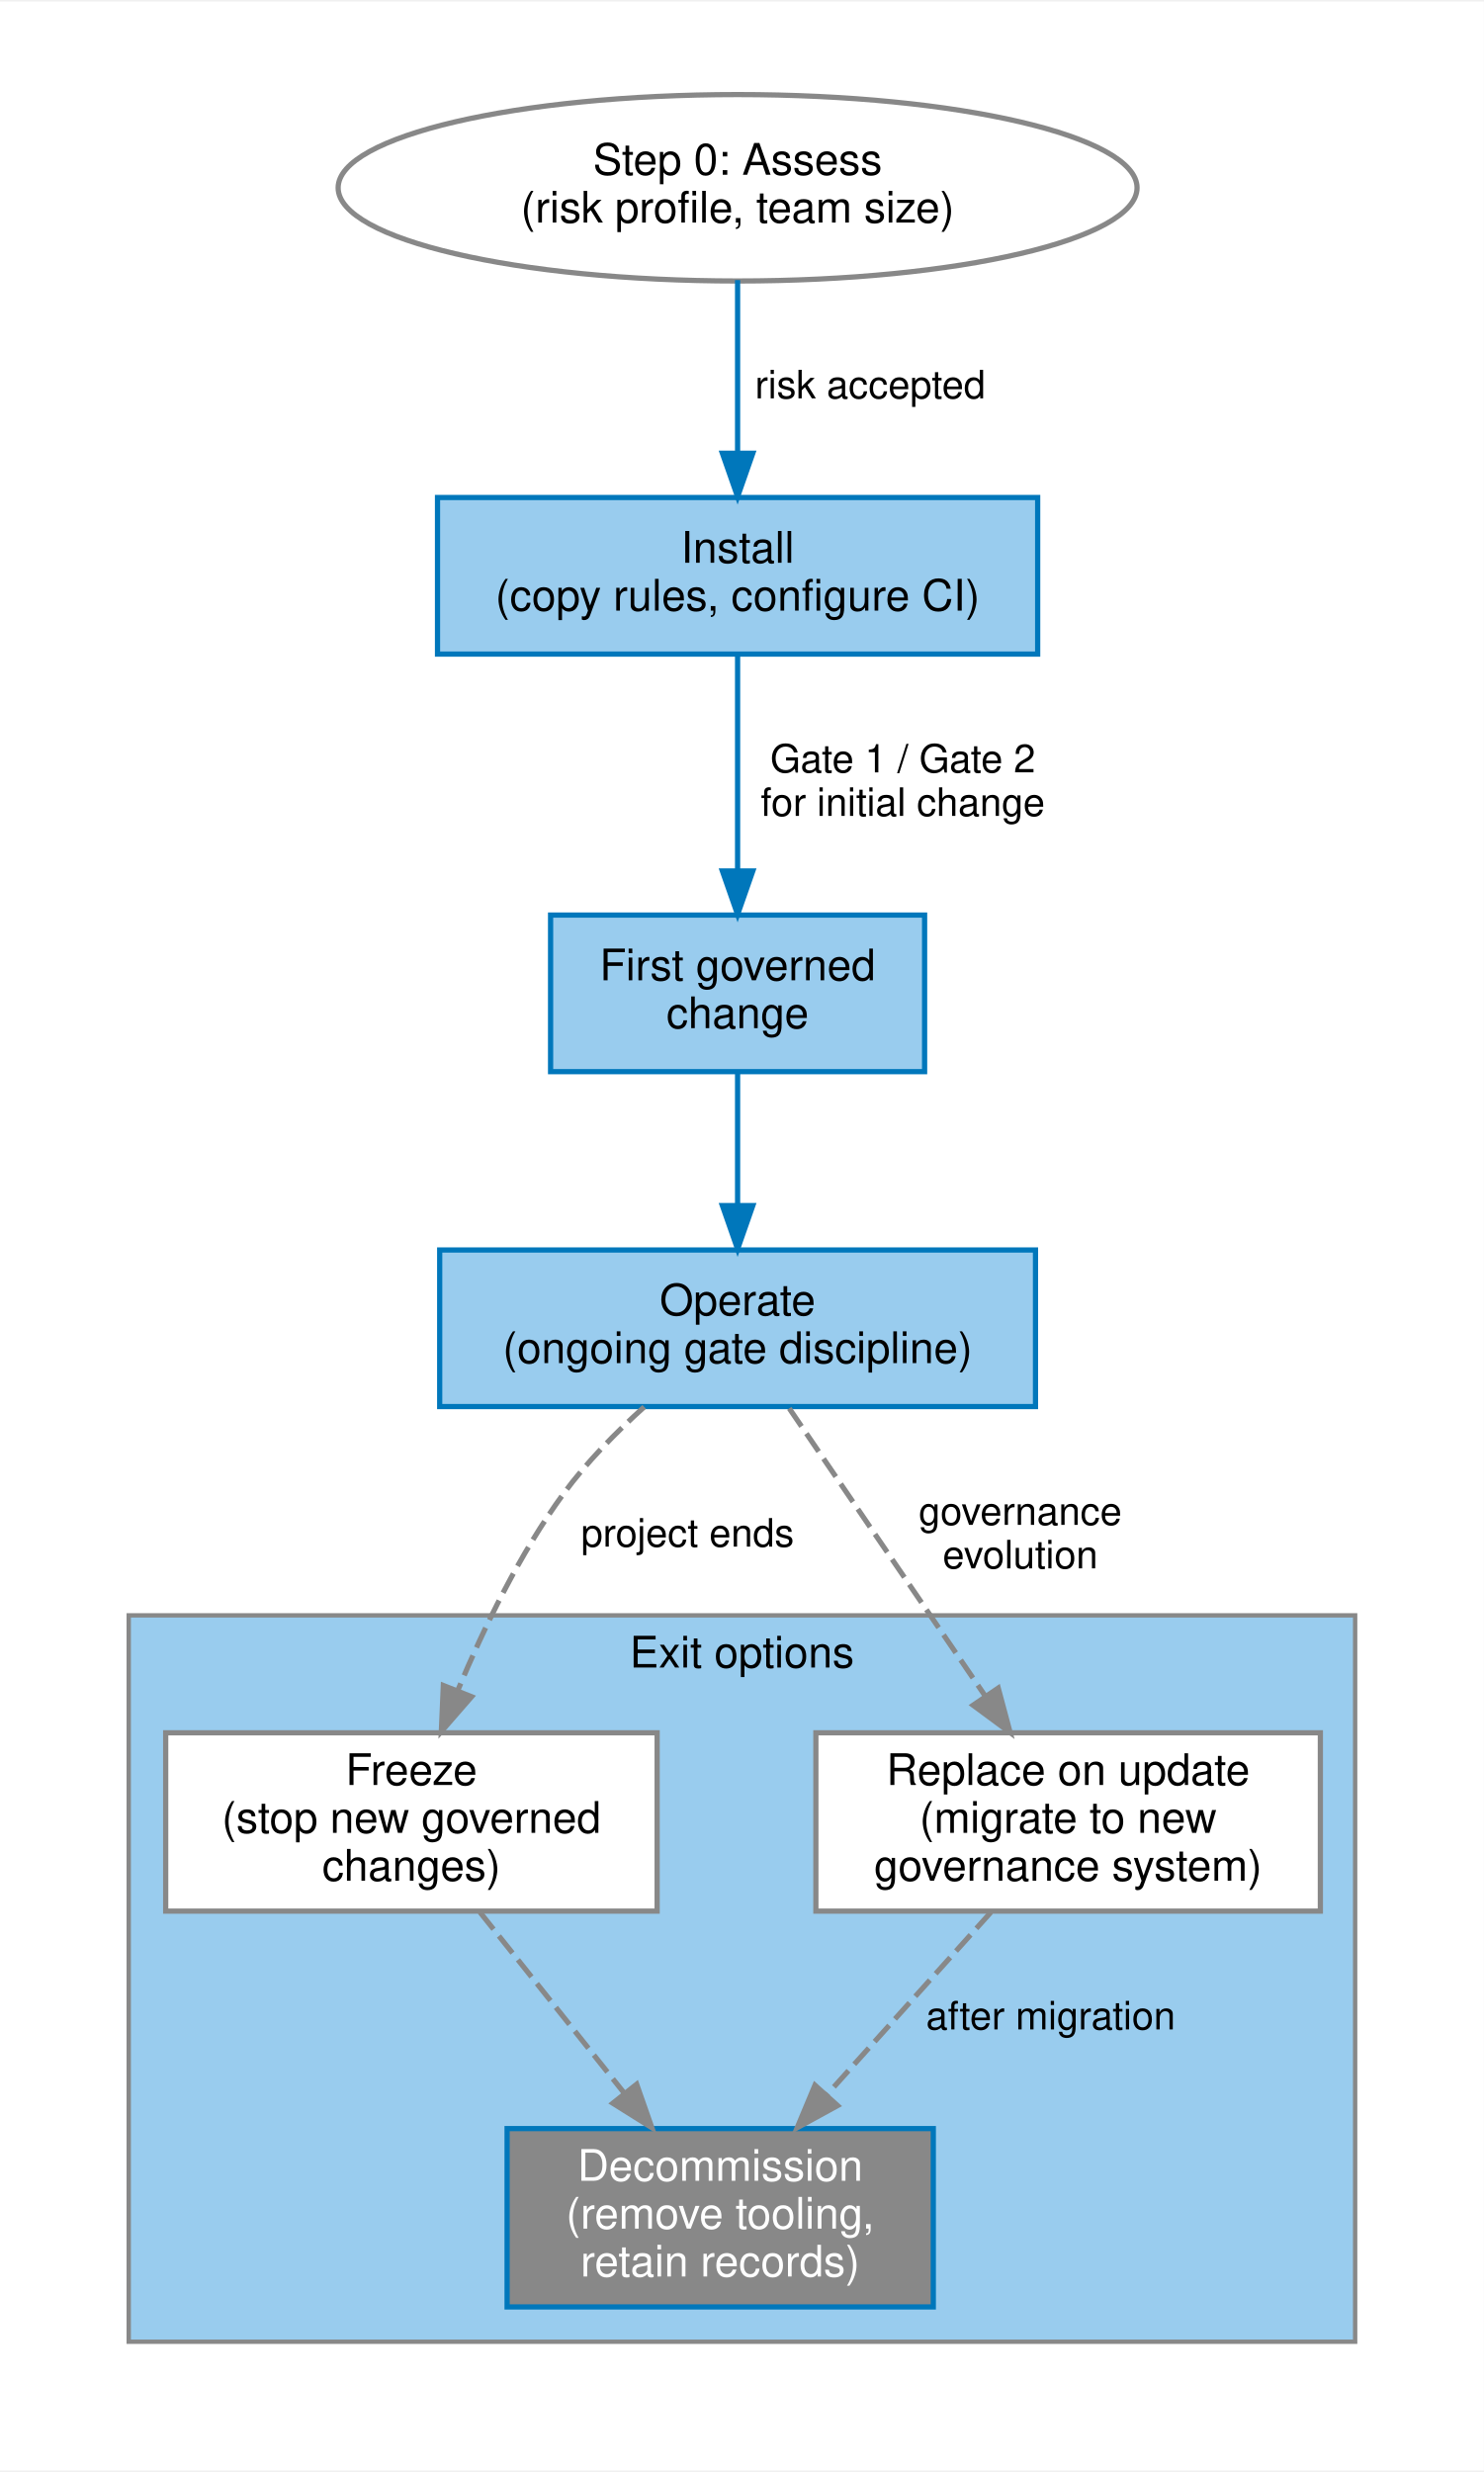
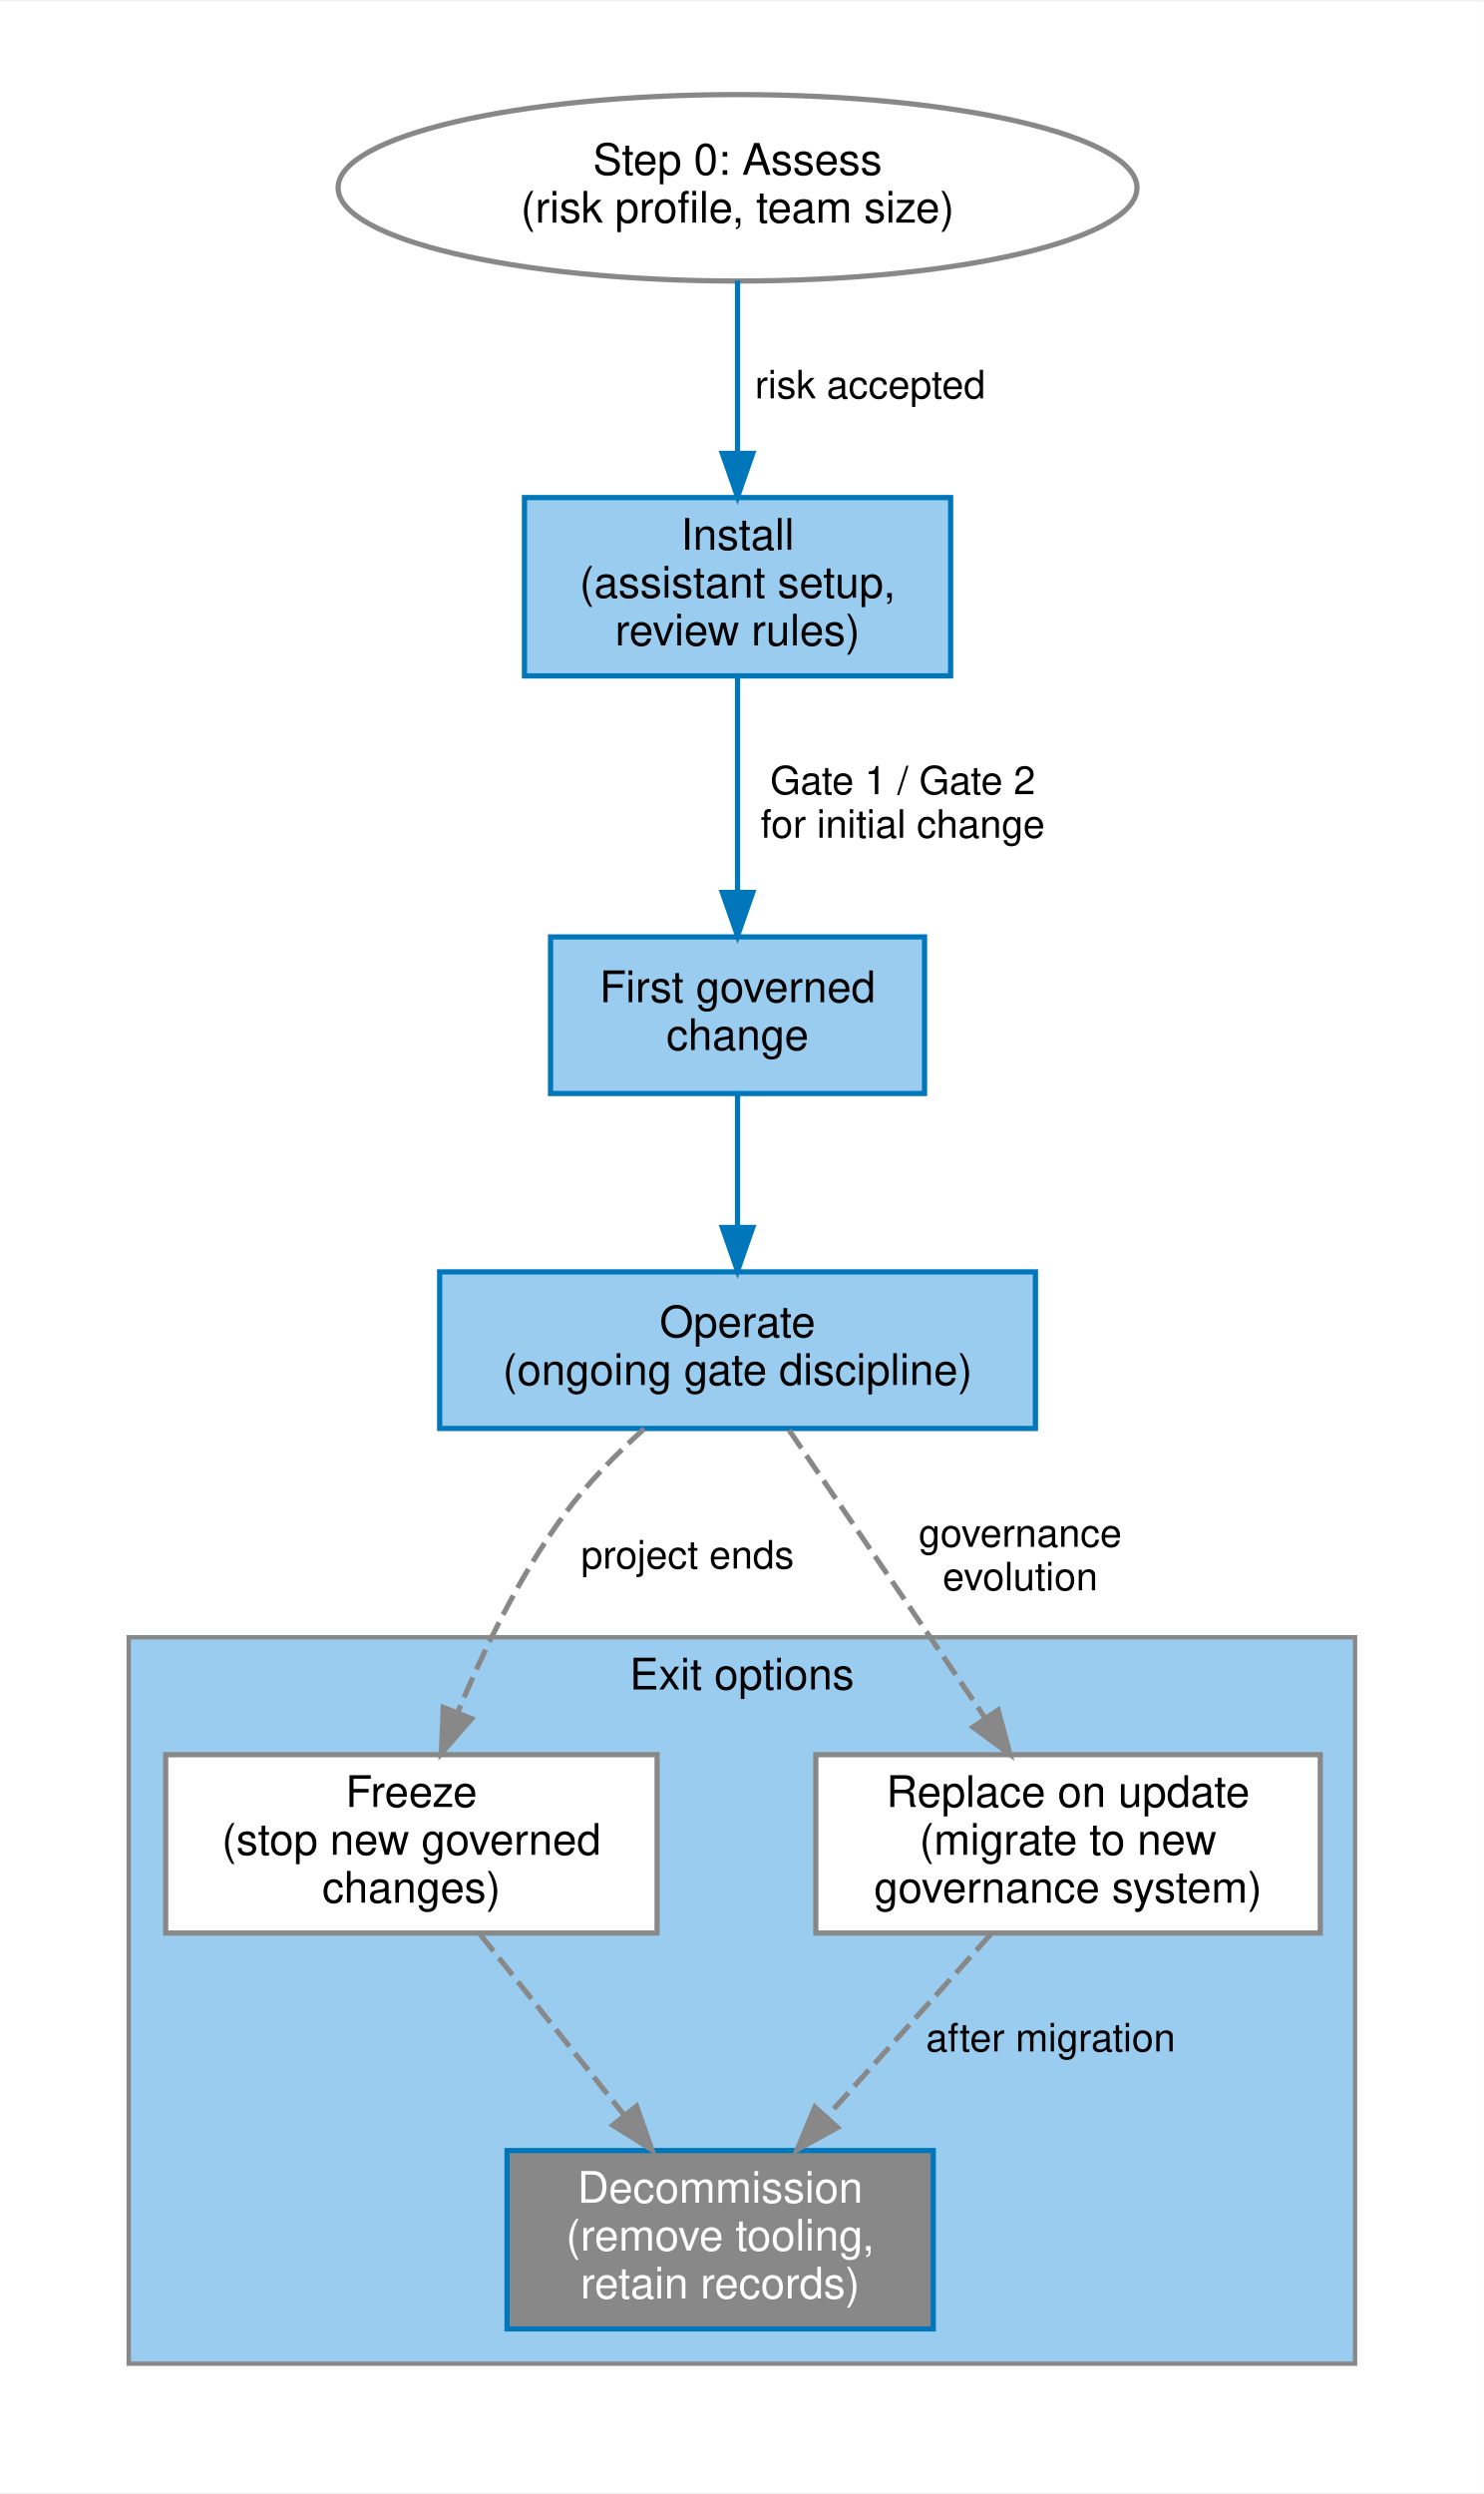
- <svg xmlns="http://www.w3.org/2000/svg" width="341pt" height="568pt" viewBox="0.00 0.00 341.20 567.63">
-   <g id="graph0" class="graph" transform="scale(1 1) rotate(0) translate(21.6 546.03)">
-     <polygon fill="white" stroke="transparent" points="-21.6,21.6 -21.6,-546.03 319.6,-546.03 319.6,21.6 -21.6,21.6" />
+ <svg xmlns="http://www.w3.org/2000/svg" width="341pt" height="573pt" viewBox="0.00 0.00 341.20 572.63">
+   <g id="graph0" class="graph" transform="scale(1 1) rotate(0) translate(21.6 551.03)">
+     <polygon fill="white" stroke="transparent" points="-21.6,21.6 -21.6,-551.03 319.6,-551.03 319.6,21.6 -21.6,21.6" />
    <g id="clust1" class="cluster">
      <polygon fill="#99ccee" stroke="#888888" points="8,-8 8,-175 290,-175 290,-8 8,-8" />
      <text text-anchor="middle" x="149" y="-163" font-family="Helvetica,sans-Serif" font-size="10.00">Exit options</text>
    </g>
    <g id="node1" class="node">
-       <ellipse fill="white" stroke="#888888" stroke-width="1.2" cx="148" cy="-503.21" rx="91.85" ry="21.43" />
-       <text text-anchor="middle" x="148" y="-506.21" font-family="Helvetica,sans-Serif" font-size="10.00">Step 0: Assess</text>
-       <text text-anchor="middle" x="148" y="-495.21" font-family="Helvetica,sans-Serif" font-size="10.00">(risk profile, team size)</text>
+       <ellipse fill="white" stroke="#888888" stroke-width="1.2" cx="148" cy="-508.21" rx="91.85" ry="21.43" />
+       <text text-anchor="middle" x="148" y="-511.21" font-family="Helvetica,sans-Serif" font-size="10.00">Step 0: Assess</text>
+       <text text-anchor="middle" x="148" y="-500.21" font-family="Helvetica,sans-Serif" font-size="10.00">(risk profile, team size)</text>
    </g>
    <g id="node2" class="node">
-       <polygon fill="#99ccee" stroke="#0077bb" stroke-width="1.2" points="217,-432 79,-432 79,-396 217,-396 217,-432" />
-       <text text-anchor="middle" x="148" y="-417" font-family="Helvetica,sans-Serif" font-size="10.00">Install</text>
-       <text text-anchor="middle" x="148" y="-406" font-family="Helvetica,sans-Serif" font-size="10.00">(copy rules, configure CI)</text>
+       <polygon fill="#99ccee" stroke="#0077bb" stroke-width="1.2" points="197,-437 99,-437 99,-396 197,-396 197,-437" />
+       <text text-anchor="middle" x="148" y="-425" font-family="Helvetica,sans-Serif" font-size="10.00">Install</text>
+       <text text-anchor="middle" x="148" y="-414" font-family="Helvetica,sans-Serif" font-size="10.00">(assistant setup,</text>
+       <text text-anchor="middle" x="148" y="-403" font-family="Helvetica,sans-Serif" font-size="10.00">review rules)</text>
    </g>
    <g id="edge1" class="edge">
-       <path fill="none" stroke="#0077bb" stroke-width="1.2" d="M148,-481.99C148,-470.19 148,-455.16 148,-442.32" />
-       <polygon fill="#0077bb" stroke="#0077bb" stroke-width="1.2" points="151.5,-442.18 148,-432.18 144.5,-442.18 151.5,-442.18" />
-       <text text-anchor="middle" x="178.5" y="-454.8" font-family="Helvetica,sans-Serif" font-size="9.00">risk accepted</text>
+       <path fill="none" stroke="#0077bb" stroke-width="1.2" d="M148,-486.86C148,-475.22 148,-460.42 148,-447.48" />
+       <polygon fill="#0077bb" stroke="#0077bb" stroke-width="1.2" points="151.5,-447.16 148,-437.16 144.5,-447.16 151.5,-447.16" />
+       <text text-anchor="middle" x="178.5" y="-459.8" font-family="Helvetica,sans-Serif" font-size="9.00">risk accepted</text>
    </g>
    <g id="node3" class="node">
      <polygon fill="#99ccee" stroke="#0077bb" stroke-width="1.2" points="191,-336 105,-336 105,-300 191,-300 191,-336" />
      <text text-anchor="middle" x="148" y="-321" font-family="Helvetica,sans-Serif" font-size="10.00">First governed</text>
      <text text-anchor="middle" x="148" y="-310" font-family="Helvetica,sans-Serif" font-size="10.00">change</text>
    </g>
    <g id="edge2" class="edge">
-       <path fill="none" stroke="#0077bb" stroke-width="1.2" d="M148,-395.76C148,-381.98 148,-362.4 148,-346.47" />
-       <polygon fill="#0077bb" stroke="#0077bb" stroke-width="1.2" points="151.5,-346.13 148,-336.13 144.5,-346.13 151.5,-346.13" />
+       <path fill="none" stroke="#0077bb" stroke-width="1.2" d="M148,-395.97C148,-381.74 148,-362.27 148,-346.48" />
+       <polygon fill="#0077bb" stroke="#0077bb" stroke-width="1.2" points="151.5,-346.23 148,-336.23 144.5,-346.23 151.5,-346.23" />
      <text text-anchor="middle" x="186" y="-368.8" font-family="Helvetica,sans-Serif" font-size="9.00">Gate 1 / Gate 2</text>
      <text text-anchor="middle" x="186" y="-358.8" font-family="Helvetica,sans-Serif" font-size="9.00">for initial change</text>
    </g>
    <g id="node4" class="node">
      <polygon fill="#99ccee" stroke="#0077bb" stroke-width="1.2" points="216.5,-259 79.5,-259 79.5,-223 216.5,-223 216.5,-259" />
      <text text-anchor="middle" x="148" y="-244" font-family="Helvetica,sans-Serif" font-size="10.00">Operate</text>
      <text text-anchor="middle" x="148" y="-233" font-family="Helvetica,sans-Serif" font-size="10.00">(ongoing gate discipline)</text>
    </g>
    <g id="edge3" class="edge">
      <path fill="none" stroke="#0077bb" stroke-width="1.2" d="M148,-299.98C148,-290.94 148,-279.6 148,-269.35" />
      <polygon fill="#0077bb" stroke="#0077bb" stroke-width="1.2" points="151.5,-269.21 148,-259.21 144.5,-269.21 151.5,-269.21" />
    </g>
    <g id="node5" class="node">
      <polygon fill="white" stroke="#888888" stroke-width="1.2" points="129.5,-148 16.5,-148 16.5,-107 129.5,-107 129.5,-148" />
      <text text-anchor="middle" x="73" y="-136" font-family="Helvetica,sans-Serif" font-size="10.00">Freeze</text>
      <text text-anchor="middle" x="73" y="-125" font-family="Helvetica,sans-Serif" font-size="10.00">(stop new governed</text>
      <text text-anchor="middle" x="73" y="-114" font-family="Helvetica,sans-Serif" font-size="10.00">changes)</text>
    </g>
    <g id="edge4" class="edge">
      <path fill="none" stroke="#888888" stroke-width="1.2" stroke-dasharray="5,2" d="M126.53,-222.92C120.04,-217.07 113.25,-210.18 108,-203 97.92,-189.23 89.63,-172.09 83.65,-157.72" />
      <polygon fill="#888888" stroke="#888888" stroke-width="1.2" points="86.84,-156.29 79.88,-148.3 80.34,-158.88 86.84,-156.29" />
      <text text-anchor="middle" x="136.5" y="-190.8" font-family="Helvetica,sans-Serif" font-size="9.00">project ends</text>
    </g>
    <g id="node6" class="node">
      <polygon fill="white" stroke="#888888" stroke-width="1.2" points="282,-148 166,-148 166,-107 282,-107 282,-148" />
      <text text-anchor="middle" x="224" y="-136" font-family="Helvetica,sans-Serif" font-size="10.00">Replace on update</text>
      <text text-anchor="middle" x="224" y="-125" font-family="Helvetica,sans-Serif" font-size="10.00">(migrate to new</text>
      <text text-anchor="middle" x="224" y="-114" font-family="Helvetica,sans-Serif" font-size="10.00">governance system)</text>
    </g>
    <g id="edge5" class="edge">
      <path fill="none" stroke="#888888" stroke-width="1.2" stroke-dasharray="5,2" d="M159.88,-222.58C171.93,-204.89 190.78,-177.23 204.93,-156.47" />
      <polygon fill="#888888" stroke="#888888" stroke-width="1.2" points="207.93,-158.28 210.67,-148.05 202.15,-154.34 207.93,-158.28" />
      <text text-anchor="middle" x="213" y="-195.8" font-family="Helvetica,sans-Serif" font-size="9.00">governance</text>
      <text text-anchor="middle" x="213" y="-185.8" font-family="Helvetica,sans-Serif" font-size="9.00">evolution</text>
    </g>
    <g id="node7" class="node">
      <polygon fill="#888888" stroke="#0077bb" stroke-width="1.2" points="193,-57 95,-57 95,-16 193,-16 193,-57" />
      <text text-anchor="middle" x="144" y="-45" font-family="Helvetica,sans-Serif" font-size="10.00" fill="white">Decommission</text>
      <text text-anchor="middle" x="144" y="-34" font-family="Helvetica,sans-Serif" font-size="10.00" fill="white">(remove tooling,</text>
      <text text-anchor="middle" x="144" y="-23" font-family="Helvetica,sans-Serif" font-size="10.00" fill="white">retain records)</text>
    </g>
    <g id="edge6" class="edge">
      <path fill="none" stroke="#888888" stroke-width="1.2" stroke-dasharray="5,2" d="M88.76,-106.75C98.5,-94.53 111.15,-78.67 121.89,-65.21" />
      <polygon fill="#888888" stroke="#888888" stroke-width="1.2" points="124.79,-67.2 128.29,-57.2 119.31,-62.83 124.79,-67.2" />
    </g>
    <g id="edge7" class="edge">
      <path fill="none" stroke="#888888" stroke-width="1.2" stroke-dasharray="5,2" d="M206.25,-106.75C195.16,-94.42 180.74,-78.37 168.57,-64.83" />
      <polygon fill="#888888" stroke="#888888" stroke-width="1.2" points="170.99,-62.29 161.7,-57.2 165.79,-66.97 170.99,-62.29" />
      <text text-anchor="middle" x="220" y="-79.8" font-family="Helvetica,sans-Serif" font-size="9.00">after migration</text>
    </g>
  </g>
</svg>
